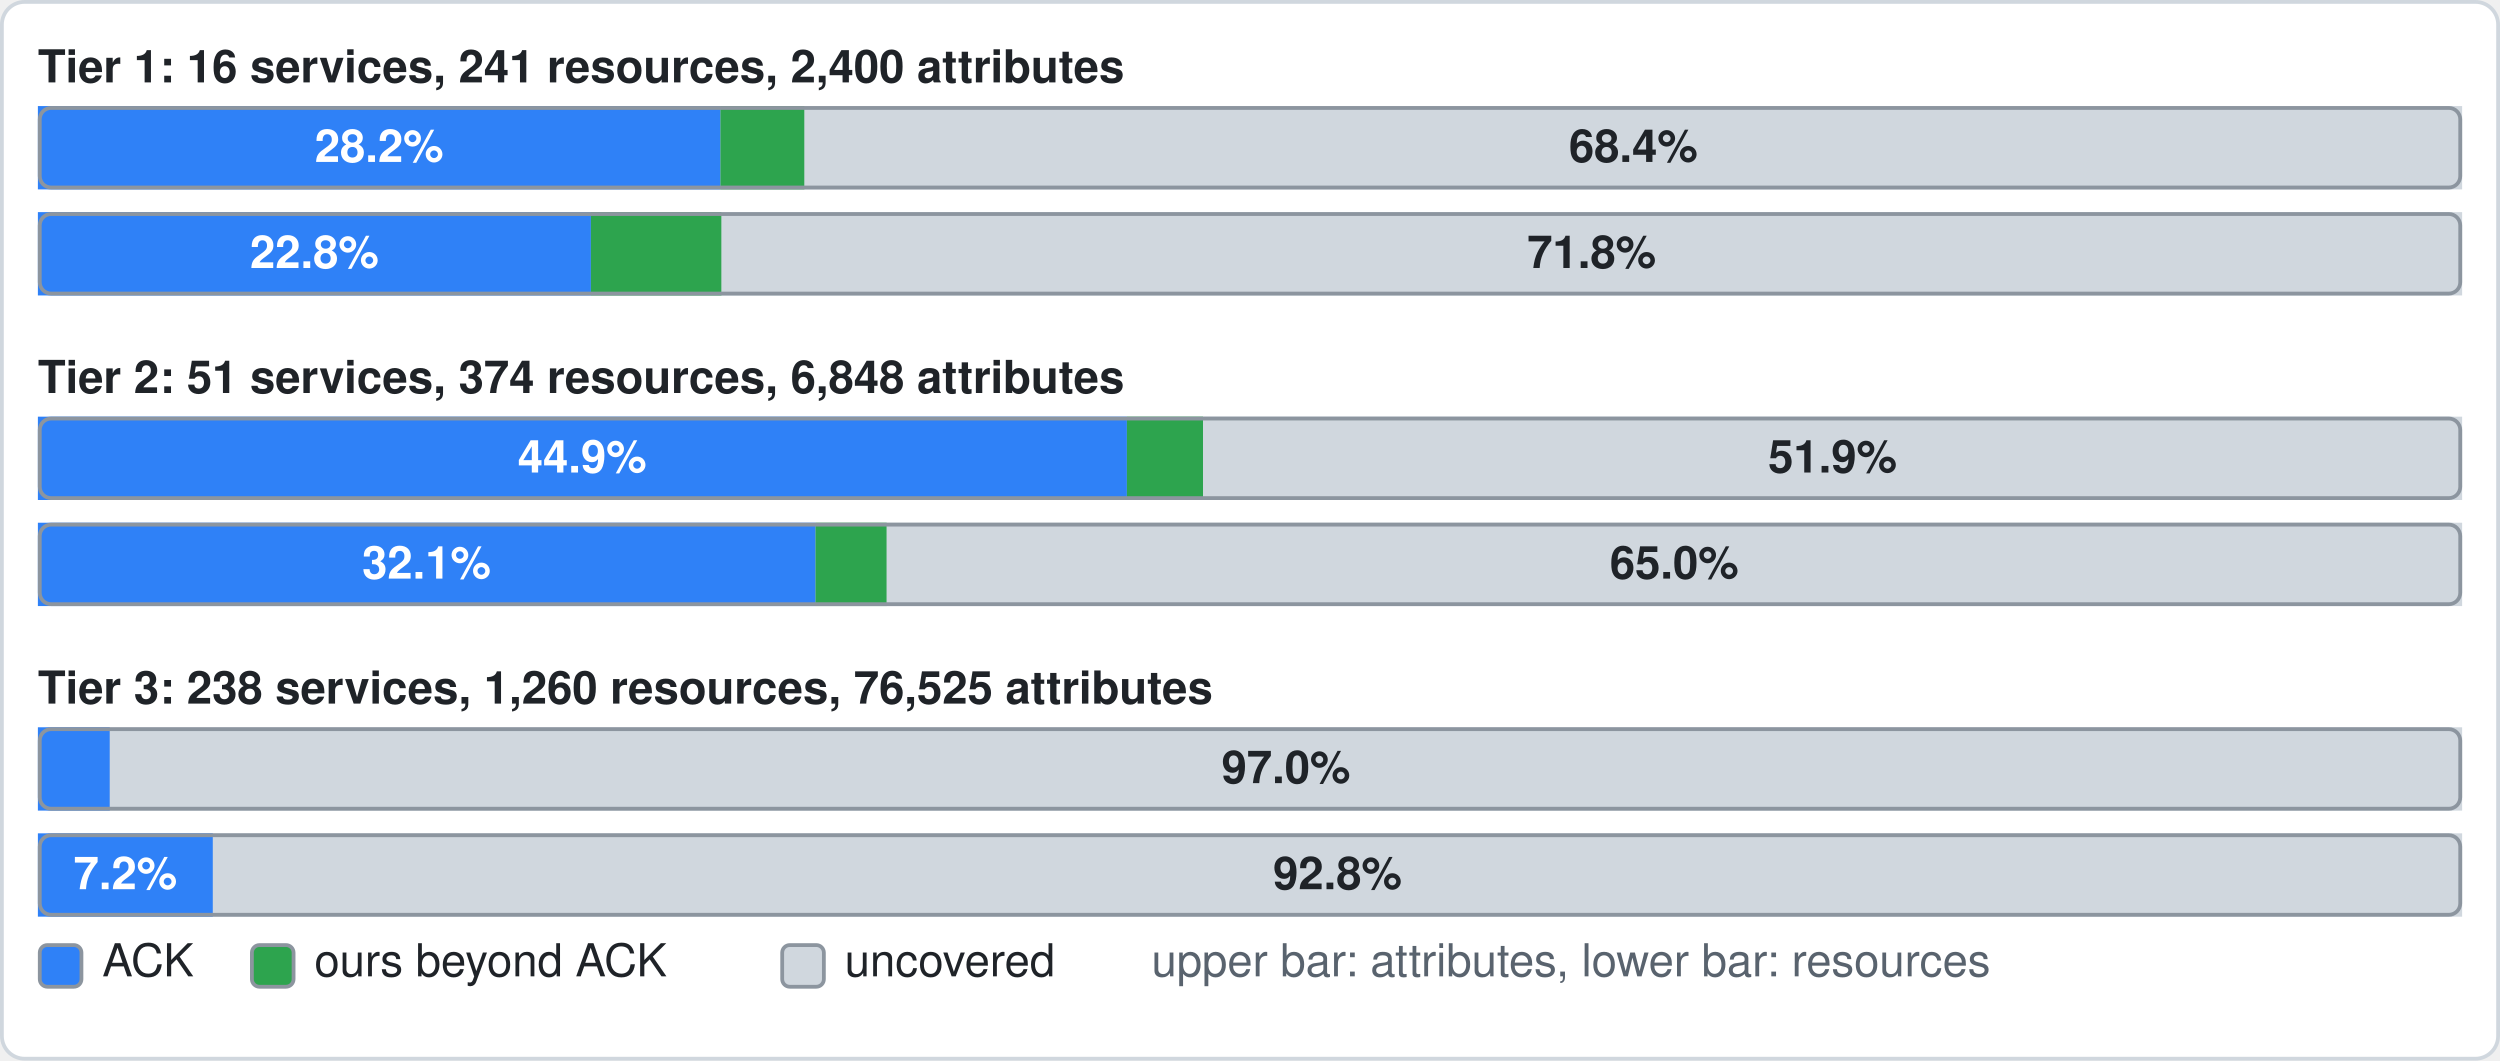
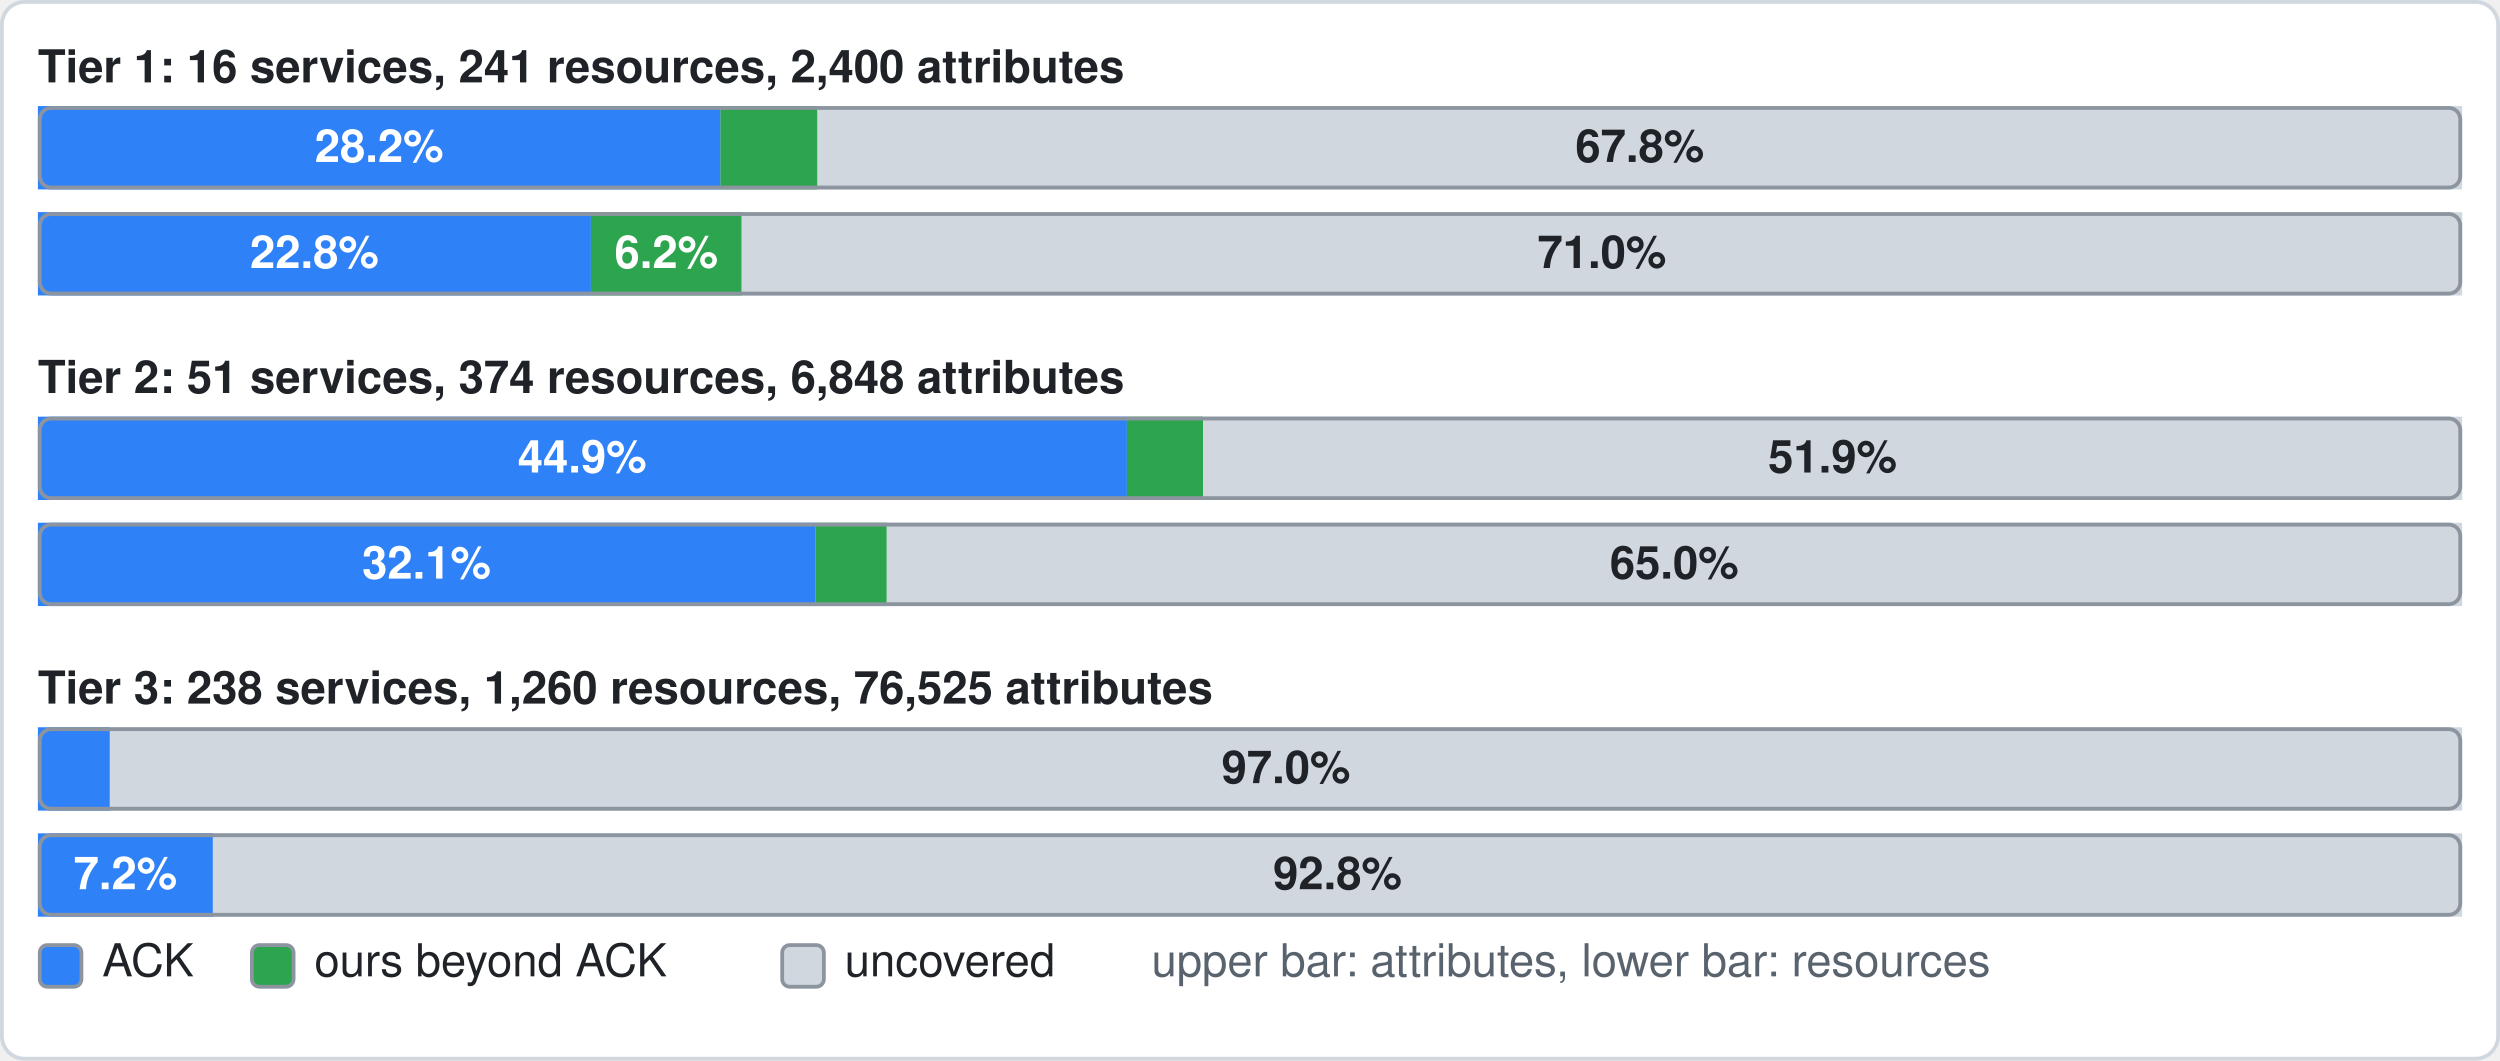
- <svg xmlns="http://www.w3.org/2000/svg" width="660" height="280" viewBox="0 0 660 280" role="img" aria-label="Tier 1: attributes official 28.2%, ours beyond 3.5%, uncovered 68.4%; resources official 22.8%, ours beyond 5.4%, uncovered 71.8%. Tier 2: attributes official 44.9%, ours beyond 3.1%, uncovered 51.9%; resources official 32.1%, ours beyond 2.9%, uncovered 65.0%. Tier 3: attributes official 3.0%, ours beyond 0.0%, uncovered 97.0%; resources official 7.2%, ours beyond 0.0%, uncovered 92.8%">
+ <svg xmlns="http://www.w3.org/2000/svg" width="660" height="280" viewBox="0 0 660 280" role="img" aria-label="Tier 1: attributes official 28.2%, ours beyond 4.0%, uncovered 67.8%; resources official 22.8%, ours beyond 6.2%, uncovered 71.0%. Tier 2: attributes official 44.9%, ours beyond 3.1%, uncovered 51.9%; resources official 32.1%, ours beyond 2.9%, uncovered 65.0%. Tier 3: attributes official 3.0%, ours beyond 0.0%, uncovered 97.0%; resources official 7.2%, ours beyond 0.0%, uncovered 92.8%">
  <rect x="0.5" y="0.5" width="659" height="279" rx="6" fill="#ffffff" stroke="#d0d7de" />
  <text x="10" y="19" font-family="-apple-system,BlinkMacSystemFont,'Segoe UI',Helvetica,Arial,sans-serif" font-size="12" font-weight="600" fill="#1f2328" dominant-baseline="central">Tier 1: 16 services, 241 resources, 2,400 attributes</text>
  <rect x="10" y="28" width="640" height="22" rx="3" fill="#d0d7de" />
  <rect x="10" y="28" width="180.2" height="22" fill="#2f81f7" />
  <text x="100.1" y="40" font-family="-apple-system,BlinkMacSystemFont,'Segoe UI',Helvetica,Arial,sans-serif" font-size="12" font-weight="600" fill="#ffffff" text-anchor="middle" dominant-baseline="central">28.2%</text>
-   <rect x="190.2" y="28" width="22.2" height="22" fill="#2da44e" />
-   <rect x="212.4" y="28" width="437.6" height="22" fill="#d0d7de" />
-   <text x="431.2" y="40" font-family="-apple-system,BlinkMacSystemFont,'Segoe UI',Helvetica,Arial,sans-serif" font-size="12" font-weight="600" fill="#1f2328" text-anchor="middle" dominant-baseline="central">68.4%</text>
+   <rect x="190.2" y="28" width="25.6" height="22" fill="#2da44e" />
+   <rect x="215.8" y="28" width="434.2" height="22" fill="#d0d7de" />
+   <text x="432.9" y="40" font-family="-apple-system,BlinkMacSystemFont,'Segoe UI',Helvetica,Arial,sans-serif" font-size="12" font-weight="600" fill="#1f2328" text-anchor="middle" dominant-baseline="central">67.8%</text>
  <rect x="10.5" y="28.5" width="639" height="21" rx="3" fill="none" stroke="#8c959f" />
  <rect x="10" y="56" width="640" height="22" rx="3" fill="#d0d7de" />
  <rect x="10" y="56" width="146" height="22" fill="#2f81f7" />
  <text x="83" y="68" font-family="-apple-system,BlinkMacSystemFont,'Segoe UI',Helvetica,Arial,sans-serif" font-size="12" font-weight="600" fill="#ffffff" text-anchor="middle" dominant-baseline="central">22.8%</text>
-   <rect x="156" y="56" width="34.5" height="22" fill="#2da44e" />
-   <rect x="190.5" y="56" width="459.5" height="22" fill="#d0d7de" />
-   <text x="420.2" y="68" font-family="-apple-system,BlinkMacSystemFont,'Segoe UI',Helvetica,Arial,sans-serif" font-size="12" font-weight="600" fill="#1f2328" text-anchor="middle" dominant-baseline="central">71.8%</text>
+   <rect x="156" y="56" width="39.8" height="22" fill="#2da44e" />
+   <text x="175.9" y="68" font-family="-apple-system,BlinkMacSystemFont,'Segoe UI',Helvetica,Arial,sans-serif" font-size="12" font-weight="600" fill="#ffffff" text-anchor="middle" dominant-baseline="central">6.2%</text>
+   <rect x="195.8" y="56" width="454.2" height="22" fill="#d0d7de" />
+   <text x="422.9" y="68" font-family="-apple-system,BlinkMacSystemFont,'Segoe UI',Helvetica,Arial,sans-serif" font-size="12" font-weight="600" fill="#1f2328" text-anchor="middle" dominant-baseline="central">71.0%</text>
  <rect x="10.5" y="56.5" width="639" height="21" rx="3" fill="none" stroke="#8c959f" />
  <text x="10" y="101" font-family="-apple-system,BlinkMacSystemFont,'Segoe UI',Helvetica,Arial,sans-serif" font-size="12" font-weight="600" fill="#1f2328" dominant-baseline="central">Tier 2: 51 services, 374 resources, 6,848 attributes</text>
  <rect x="10" y="110" width="640" height="22" rx="3" fill="#d0d7de" />
  <rect x="10" y="110" width="287.5" height="22" fill="#2f81f7" />
  <text x="153.7" y="122" font-family="-apple-system,BlinkMacSystemFont,'Segoe UI',Helvetica,Arial,sans-serif" font-size="12" font-weight="600" fill="#ffffff" text-anchor="middle" dominant-baseline="central">44.9%</text>
  <rect x="297.5" y="110" width="20.1" height="22" fill="#2da44e" />
  <rect x="317.6" y="110" width="332.4" height="22" fill="#d0d7de" />
  <text x="483.8" y="122" font-family="-apple-system,BlinkMacSystemFont,'Segoe UI',Helvetica,Arial,sans-serif" font-size="12" font-weight="600" fill="#1f2328" text-anchor="middle" dominant-baseline="central">51.9%</text>
  <rect x="10.5" y="110.5" width="639" height="21" rx="3" fill="none" stroke="#8c959f" />
  <rect x="10" y="138" width="640" height="22" rx="3" fill="#d0d7de" />
  <rect x="10" y="138" width="205.3" height="22" fill="#2f81f7" />
  <text x="112.6" y="150" font-family="-apple-system,BlinkMacSystemFont,'Segoe UI',Helvetica,Arial,sans-serif" font-size="12" font-weight="600" fill="#ffffff" text-anchor="middle" dominant-baseline="central">32.1%</text>
  <rect x="215.3" y="138" width="18.8" height="22" fill="#2da44e" />
  <rect x="234.1" y="138" width="415.9" height="22" fill="#d0d7de" />
  <text x="442" y="150" font-family="-apple-system,BlinkMacSystemFont,'Segoe UI',Helvetica,Arial,sans-serif" font-size="12" font-weight="600" fill="#1f2328" text-anchor="middle" dominant-baseline="central">65.0%</text>
  <rect x="10.5" y="138.5" width="639" height="21" rx="3" fill="none" stroke="#8c959f" />
  <text x="10" y="183" font-family="-apple-system,BlinkMacSystemFont,'Segoe UI',Helvetica,Arial,sans-serif" font-size="12" font-weight="600" fill="#1f2328" dominant-baseline="central">Tier 3: 238 services, 1,260 resources, 76,525 attributes</text>
  <rect x="10" y="192" width="640" height="22" rx="3" fill="#d0d7de" />
  <rect x="10" y="192" width="19" height="22" fill="#2f81f7" />
  <rect x="29" y="192" width="621" height="22" fill="#d0d7de" />
  <text x="339.5" y="204" font-family="-apple-system,BlinkMacSystemFont,'Segoe UI',Helvetica,Arial,sans-serif" font-size="12" font-weight="600" fill="#1f2328" text-anchor="middle" dominant-baseline="central">97.0%</text>
  <rect x="10.5" y="192.5" width="639" height="21" rx="3" fill="none" stroke="#8c959f" />
  <rect x="10" y="220" width="640" height="22" rx="3" fill="#d0d7de" />
  <rect x="10" y="220" width="46.2" height="22" fill="#2f81f7" />
  <text x="33.1" y="232" font-family="-apple-system,BlinkMacSystemFont,'Segoe UI',Helvetica,Arial,sans-serif" font-size="12" font-weight="600" fill="#ffffff" text-anchor="middle" dominant-baseline="central">7.2%</text>
  <rect x="56.2" y="220" width="593.8" height="22" fill="#d0d7de" />
  <text x="353.1" y="232" font-family="-apple-system,BlinkMacSystemFont,'Segoe UI',Helvetica,Arial,sans-serif" font-size="12" font-weight="600" fill="#1f2328" text-anchor="middle" dominant-baseline="central">92.8%</text>
  <rect x="10.5" y="220.5" width="639" height="21" rx="3" fill="none" stroke="#8c959f" />
  <rect x="10.5" y="249.5" width="11" height="11" rx="2" fill="#2f81f7" stroke="#8c959f" />
  <text x="27" y="255" font-family="-apple-system,BlinkMacSystemFont,'Segoe UI',Helvetica,Arial,sans-serif" font-size="12" fill="#1f2328" dominant-baseline="central">ACK</text>
  <rect x="66.5" y="249.5" width="11" height="11" rx="2" fill="#2da44e" stroke="#8c959f" />
  <text x="83" y="255" font-family="-apple-system,BlinkMacSystemFont,'Segoe UI',Helvetica,Arial,sans-serif" font-size="12" fill="#1f2328" dominant-baseline="central">ours beyond ACK</text>
  <rect x="206.5" y="249.5" width="11" height="11" rx="2" fill="#d0d7de" stroke="#8c959f" />
  <text x="223" y="255" font-family="-apple-system,BlinkMacSystemFont,'Segoe UI',Helvetica,Arial,sans-serif" font-size="12" fill="#1f2328" dominant-baseline="central">uncovered</text>
  <text x="304" y="255" font-family="-apple-system,BlinkMacSystemFont,'Segoe UI',Helvetica,Arial,sans-serif" font-size="12" fill="#59636e" dominant-baseline="central">upper bar: attributes, lower bar: resources</text>
</svg>
